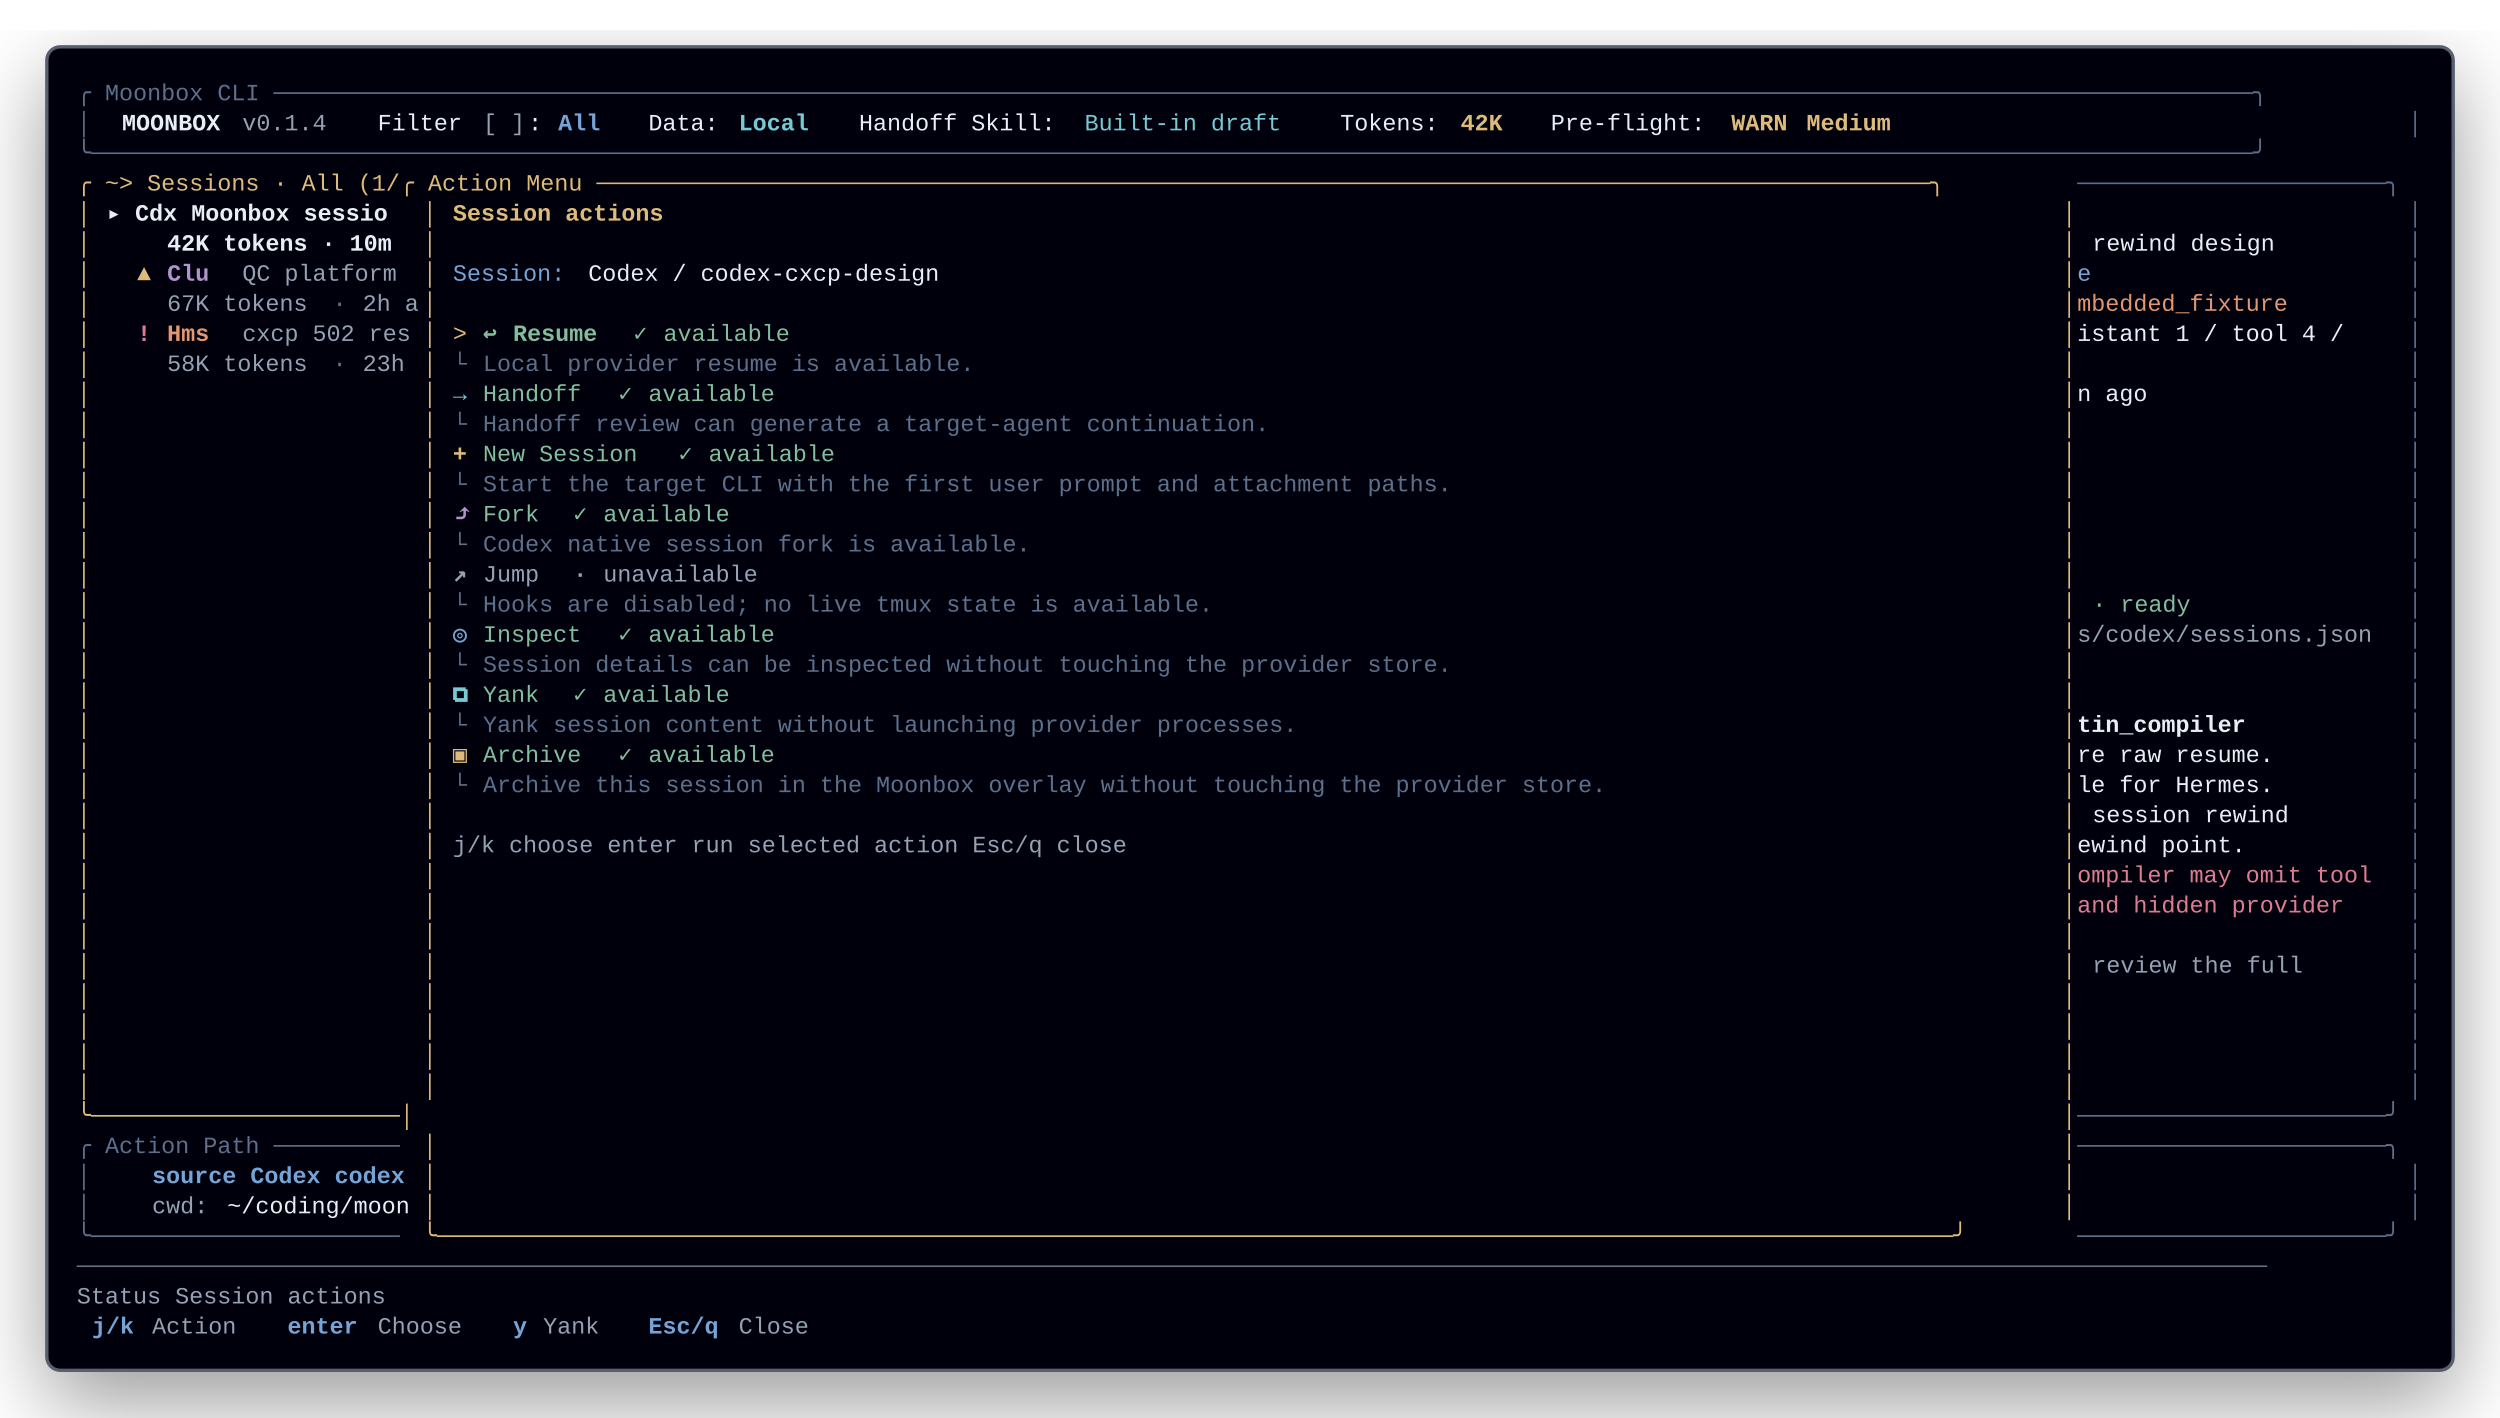
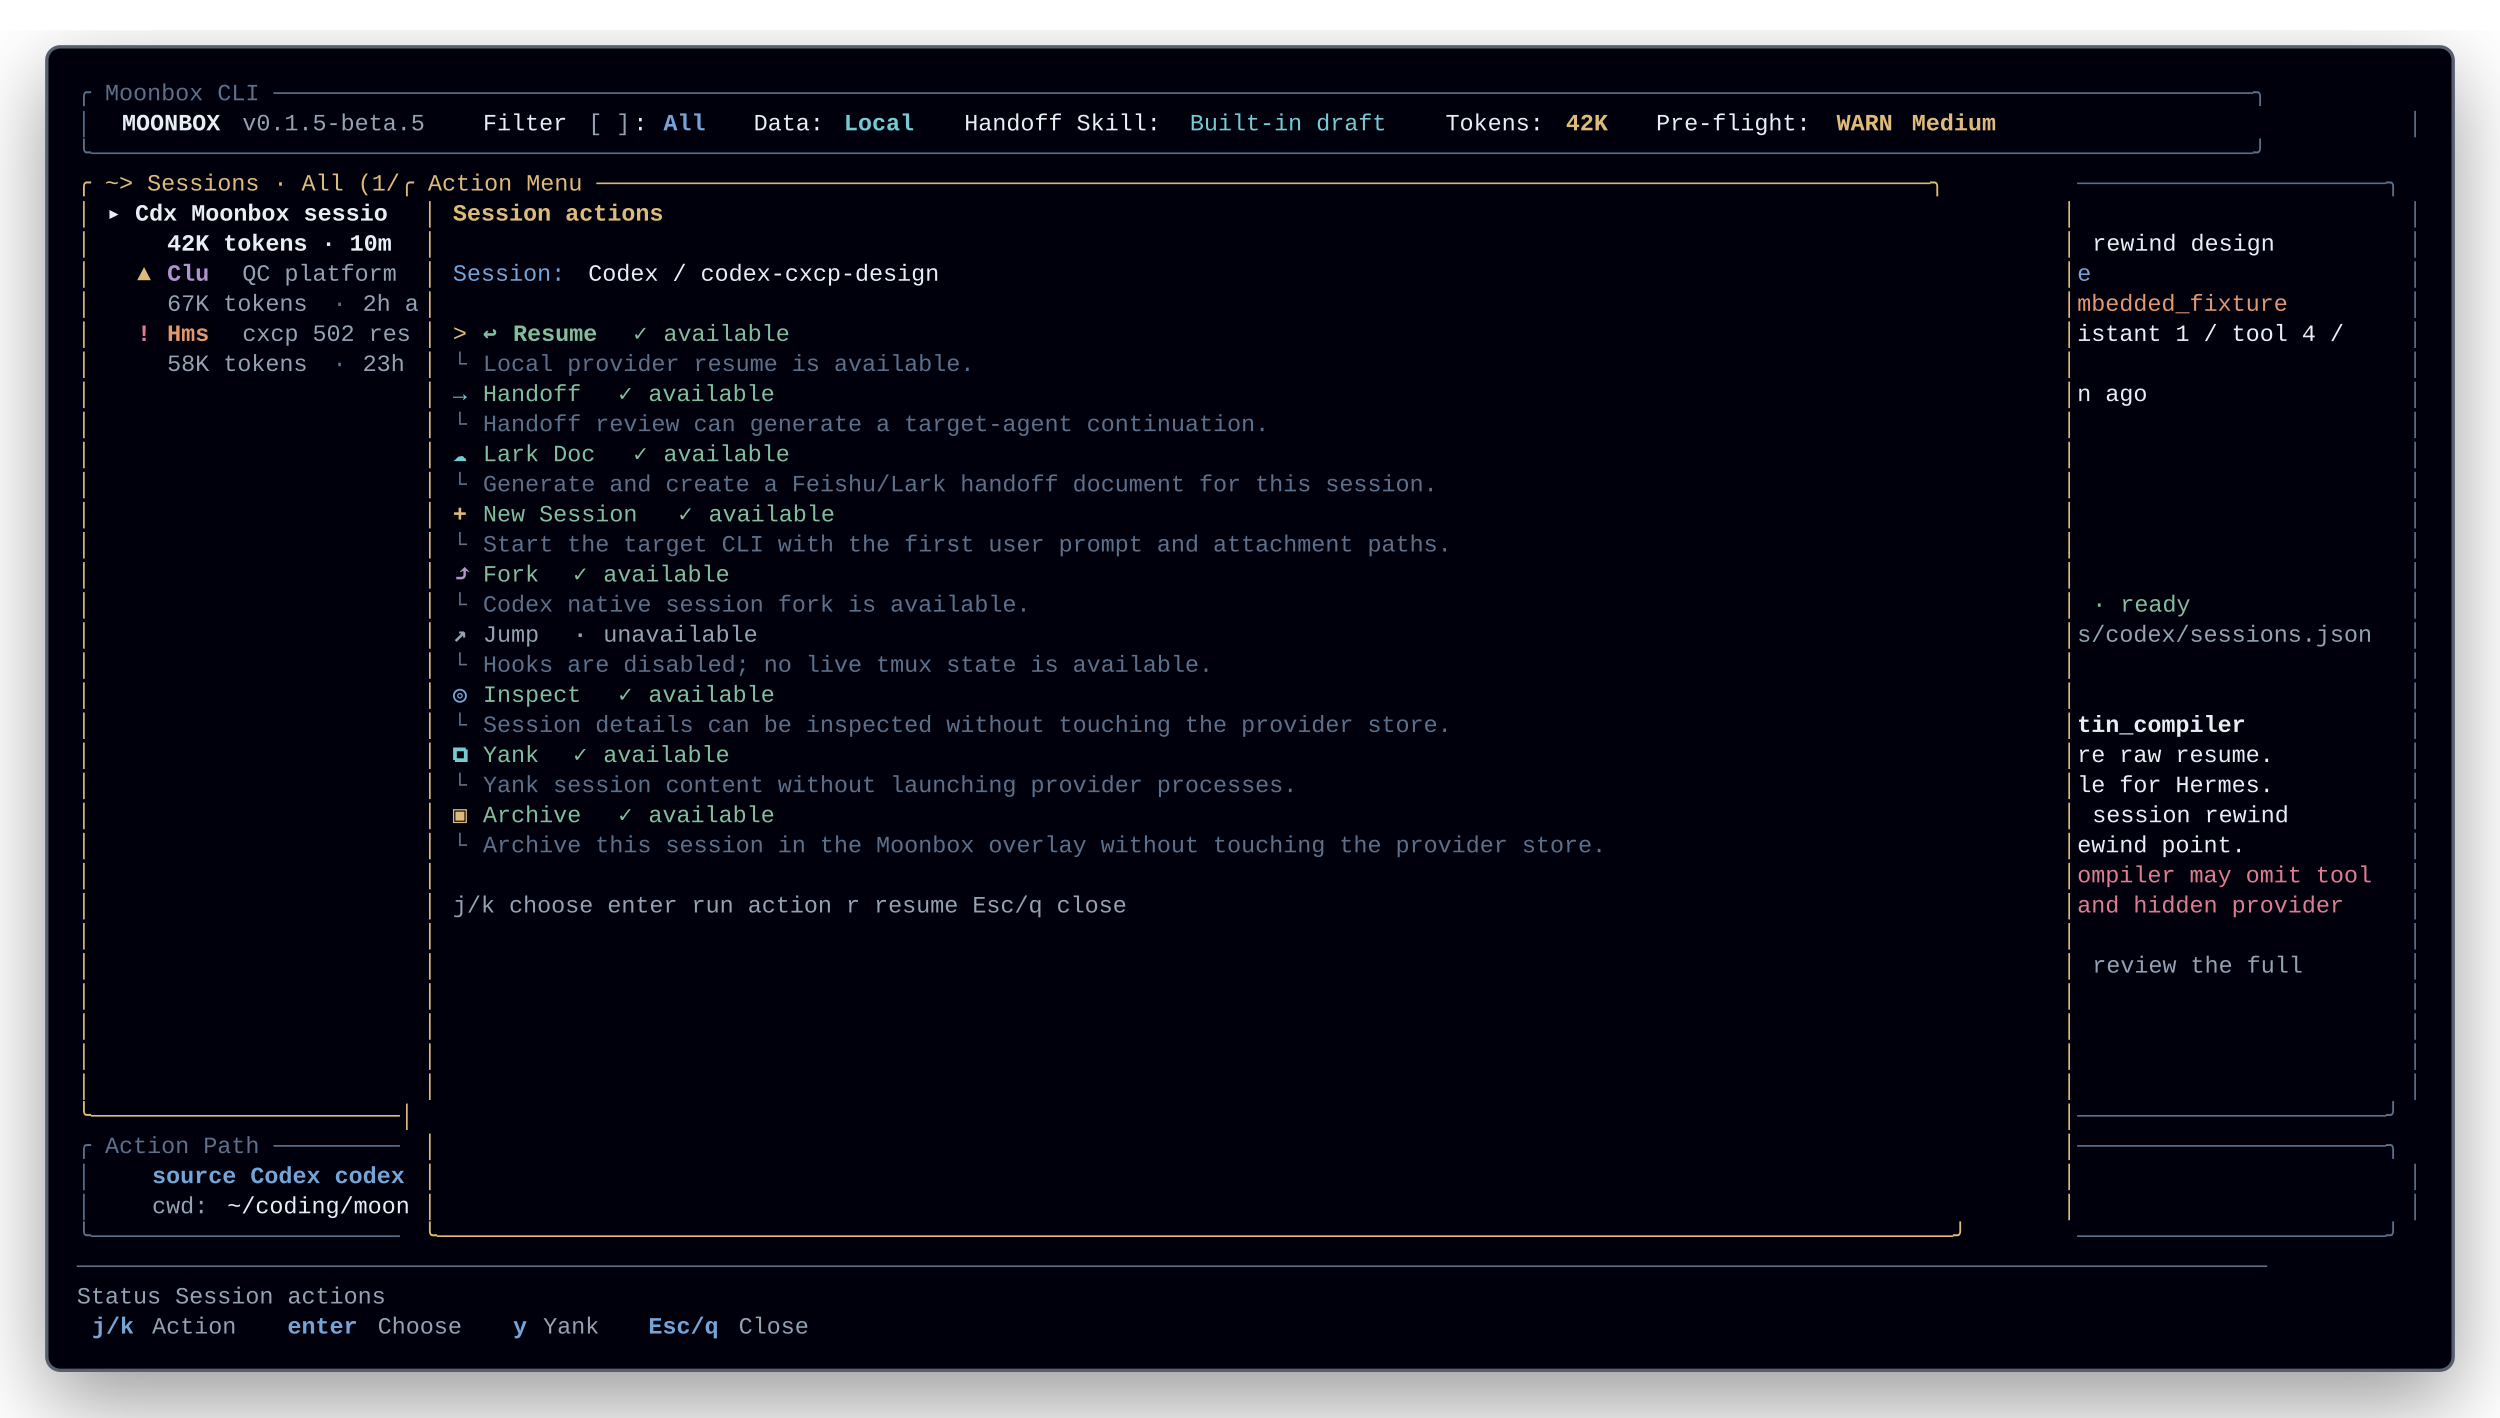
<svg xmlns="http://www.w3.org/2000/svg" width="1496" height="848" viewBox="0 0 1496 848" role="img" aria-labelledby="title desc">
  <defs>
    <filter id="shadow" x="-10%" y="-10%" width="120%" height="120%">
      <feDropShadow dx="0" dy="18" stdDeviation="26" flood-color="#000000" flood-opacity="0.40" />
    </filter>
    <style>
      .mono { font-family: ui-monospace, SFMono-Regular, Menlo, Monaco, Consolas, "Liberation Mono", monospace; white-space: pre; }
    </style>
  </defs>
  <rect x="28" y="28" width="1440" height="792" rx="8" fill="#050607" stroke="#58616f" stroke-width="2" filter="url(#shadow)" />
  <text x="46" y="60" class="mono" font-size="14" font-weight="500" fill="#5c708a">╭ Moonbox CLI ─────────────────────────────────────────────────────────────────────────────────────────────────────────────────────────────────────────────╮</text>
  <text x="46" y="78" class="mono" font-size="14" font-weight="500" fill="#5c708a">│</text>
  <text x="73" y="78" class="mono" font-size="14" font-weight="800" fill="#e8eff4">MOONBOX</text>
-   <text x="145" y="78" class="mono" font-size="14" font-weight="500" fill="#94a2b2">v0.1.4</text>
-   <text x="226" y="78" class="mono" font-size="14" font-weight="500" fill="#e8eff4">Filter</text>
-   <text x="289" y="78" class="mono" font-size="14" font-weight="500" fill="#94a2b2">[ ]</text>
-   <text x="316" y="78" class="mono" font-size="14" font-weight="500" fill="#e8eff4">:</text>
-   <text x="334" y="78" class="mono" font-size="14" font-weight="800" fill="#74a5d6">All</text>
-   <text x="388" y="78" class="mono" font-size="14" font-weight="500" fill="#e8eff4">Data:</text>
-   <text x="442" y="78" class="mono" font-size="14" font-weight="800" fill="#76cbd3">Local</text>
-   <text x="514" y="78" class="mono" font-size="14" font-weight="500" fill="#e8eff4">Handoff Skill:</text>
-   <text x="649" y="78" class="mono" font-size="14" font-weight="500" fill="#76cbd3">Built-in draft</text>
-   <text x="802" y="78" class="mono" font-size="14" font-weight="500" fill="#e8eff4">Tokens:</text>
-   <text x="874" y="78" class="mono" font-size="14" font-weight="800" fill="#debb7a">42K</text>
-   <text x="928" y="78" class="mono" font-size="14" font-weight="500" fill="#e8eff4">Pre-flight:</text>
-   <text x="1036" y="78" class="mono" font-size="14" font-weight="800" fill="#debb7a">WARN</text>
-   <text x="1081" y="78" class="mono" font-size="14" font-weight="800" fill="#debb7a">Medium</text>
+   <text x="145" y="78" class="mono" font-size="14" font-weight="500" fill="#94a2b2">v0.1.5-beta.5</text>
+   <text x="289" y="78" class="mono" font-size="14" font-weight="500" fill="#e8eff4">Filter</text>
+   <text x="352" y="78" class="mono" font-size="14" font-weight="500" fill="#94a2b2">[ ]</text>
+   <text x="379" y="78" class="mono" font-size="14" font-weight="500" fill="#e8eff4">:</text>
+   <text x="397" y="78" class="mono" font-size="14" font-weight="800" fill="#74a5d6">All</text>
+   <text x="451" y="78" class="mono" font-size="14" font-weight="500" fill="#e8eff4">Data:</text>
+   <text x="505" y="78" class="mono" font-size="14" font-weight="800" fill="#76cbd3">Local</text>
+   <text x="577" y="78" class="mono" font-size="14" font-weight="500" fill="#e8eff4">Handoff Skill:</text>
+   <text x="712" y="78" class="mono" font-size="14" font-weight="500" fill="#76cbd3">Built-in draft</text>
+   <text x="865" y="78" class="mono" font-size="14" font-weight="500" fill="#e8eff4">Tokens:</text>
+   <text x="937" y="78" class="mono" font-size="14" font-weight="800" fill="#debb7a">42K</text>
+   <text x="991" y="78" class="mono" font-size="14" font-weight="500" fill="#e8eff4">Pre-flight:</text>
+   <text x="1099" y="78" class="mono" font-size="14" font-weight="800" fill="#debb7a">WARN</text>
+   <text x="1144" y="78" class="mono" font-size="14" font-weight="800" fill="#debb7a">Medium</text>
  <text x="1441" y="78" class="mono" font-size="14" font-weight="500" fill="#5c708a">│</text>
  <text x="46" y="96" class="mono" font-size="14" font-weight="500" fill="#5c708a">╰──────────────────────────────────────────────────────────────────────────────────────────────────────────────────────────────────────────────────────────╯</text>
  <text x="46" y="114" class="mono" font-size="14" font-weight="500" fill="#debb7a">╭ ~&gt; Sessions · All (1/╭ Action Menu ───────────────────────────────────────────────────────────────────────────────────────────────╮</text>
  <text x="1243" y="114" class="mono" font-size="14" font-weight="500" fill="#5c708a">──────────────────────╮</text>
  <text x="46" y="132" class="mono" font-size="14" font-weight="500" fill="#debb7a">│</text>
  <text x="64" y="132" class="mono" font-size="14" font-weight="800" fill="#e8eff4">▸ Cdx  Moonbox sessio</text>
  <text x="253" y="132" class="mono" font-size="14" font-weight="500" fill="#debb7a">│</text>
  <text x="271" y="132" class="mono" font-size="14" font-weight="800" fill="#debb7a">Session actions</text>
  <text x="1234" y="132" class="mono" font-size="14" font-weight="500" fill="#debb7a">│</text>
  <text x="1441" y="132" class="mono" font-size="14" font-weight="500" fill="#5c708a">│</text>
  <text x="46" y="150" class="mono" font-size="14" font-weight="500" fill="#debb7a">│</text>
  <text x="100" y="150" class="mono" font-size="14" font-weight="800" fill="#e8eff4">42K tokens · 10m</text>
  <text x="253" y="150" class="mono" font-size="14" font-weight="500" fill="#debb7a">│</text>
  <text x="1234" y="150" class="mono" font-size="14" font-weight="500" fill="#debb7a">│</text>
  <text x="1252" y="150" class="mono" font-size="14" font-weight="500" fill="#e8eff4">rewind design</text>
  <text x="1441" y="150" class="mono" font-size="14" font-weight="500" fill="#5c708a">│</text>
  <text x="46" y="168" class="mono" font-size="14" font-weight="500" fill="#debb7a">│</text>
  <text x="82" y="168" class="mono" font-size="14" font-weight="500" fill="#debb7a">▲</text>
  <text x="100" y="168" class="mono" font-size="14" font-weight="800" fill="#b094cb">Clu</text>
  <text x="145" y="168" class="mono" font-size="14" font-weight="500" fill="#94a2b2">QC platform</text>
  <text x="253" y="168" class="mono" font-size="14" font-weight="500" fill="#debb7a">│</text>
  <text x="271" y="168" class="mono" font-size="14" font-weight="500" fill="#74a5d6">Session:</text>
  <text x="352" y="168" class="mono" font-size="14" font-weight="500" fill="#e8eff4">Codex / codex-cxcp-design</text>
  <text x="1234" y="168" class="mono" font-size="14" font-weight="500" fill="#debb7a">│</text>
  <text x="1243" y="168" class="mono" font-size="14" font-weight="500" fill="#74a5d6">e</text>
  <text x="1441" y="168" class="mono" font-size="14" font-weight="500" fill="#5c708a">│</text>
  <text x="46" y="186" class="mono" font-size="14" font-weight="500" fill="#debb7a">│</text>
  <text x="100" y="186" class="mono" font-size="14" font-weight="500" fill="#94a2b2">67K tokens</text>
  <text x="199" y="186" class="mono" font-size="14" font-weight="500" fill="#5c708a">·</text>
  <text x="217" y="186" class="mono" font-size="14" font-weight="500" fill="#94a2b2">2h a</text>
  <text x="253" y="186" class="mono" font-size="14" font-weight="500" fill="#debb7a">│</text>
  <text x="1234" y="186" class="mono" font-size="14" font-weight="500" fill="#debb7a">│</text>
  <text x="1243" y="186" class="mono" font-size="14" font-weight="500" fill="#e2976f">mbedded_fixture</text>
  <text x="1441" y="186" class="mono" font-size="14" font-weight="500" fill="#5c708a">│</text>
  <text x="46" y="204" class="mono" font-size="14" font-weight="500" fill="#debb7a">│</text>
  <text x="82" y="204" class="mono" font-size="14" font-weight="800" fill="#e07c92">!</text>
  <text x="100" y="204" class="mono" font-size="14" font-weight="800" fill="#e2976f">Hms</text>
  <text x="145" y="204" class="mono" font-size="14" font-weight="500" fill="#94a2b2">cxcp 502 res</text>
  <text x="253" y="204" class="mono" font-size="14" font-weight="500" fill="#debb7a">│</text>
  <text x="271" y="204" class="mono" font-size="14" font-weight="500" fill="#debb7a">&gt;</text>
  <text x="289" y="204" class="mono" font-size="14" font-weight="800" fill="#82be9d">↩</text>
  <text x="307" y="204" class="mono" font-size="14" font-weight="800" fill="#82be9d">Resume</text>
  <text x="379" y="204" class="mono" font-size="14" font-weight="800" fill="#82be9d">✓</text>
  <text x="397" y="204" class="mono" font-size="14" font-weight="500" fill="#82be9d">available</text>
  <text x="1234" y="204" class="mono" font-size="14" font-weight="500" fill="#debb7a">│</text>
  <text x="1243" y="204" class="mono" font-size="14" font-weight="500" fill="#e8eff4">istant 1 / tool 4 /</text>
  <text x="1441" y="204" class="mono" font-size="14" font-weight="500" fill="#5c708a">│</text>
  <text x="46" y="222" class="mono" font-size="14" font-weight="500" fill="#debb7a">│</text>
  <text x="100" y="222" class="mono" font-size="14" font-weight="500" fill="#94a2b2">58K tokens</text>
  <text x="199" y="222" class="mono" font-size="14" font-weight="500" fill="#5c708a">·</text>
  <text x="217" y="222" class="mono" font-size="14" font-weight="500" fill="#94a2b2">23h</text>
  <text x="253" y="222" class="mono" font-size="14" font-weight="500" fill="#debb7a">│</text>
  <text x="271" y="222" class="mono" font-size="14" font-weight="500" fill="#5c708a">└</text>
  <text x="289" y="222" class="mono" font-size="14" font-weight="500" fill="#5c708a">Local provider resume is available.</text>
  <text x="1234" y="222" class="mono" font-size="14" font-weight="500" fill="#debb7a">│</text>
  <text x="1441" y="222" class="mono" font-size="14" font-weight="500" fill="#5c708a">│</text>
  <text x="46" y="240" class="mono" font-size="14" font-weight="500" fill="#debb7a">│</text>
  <text x="253" y="240" class="mono" font-size="14" font-weight="500" fill="#debb7a">│</text>
  <text x="271" y="240" class="mono" font-size="14" font-weight="800" fill="#76cbd3">→</text>
  <text x="289" y="240" class="mono" font-size="14" font-weight="500" fill="#82be9d">Handoff</text>
  <text x="370" y="240" class="mono" font-size="14" font-weight="800" fill="#82be9d">✓</text>
  <text x="388" y="240" class="mono" font-size="14" font-weight="500" fill="#82be9d">available</text>
  <text x="1234" y="240" class="mono" font-size="14" font-weight="500" fill="#debb7a">│</text>
  <text x="1243" y="240" class="mono" font-size="14" font-weight="500" fill="#e8eff4">n ago</text>
  <text x="1441" y="240" class="mono" font-size="14" font-weight="500" fill="#5c708a">│</text>
  <text x="46" y="258" class="mono" font-size="14" font-weight="500" fill="#debb7a">│</text>
  <text x="253" y="258" class="mono" font-size="14" font-weight="500" fill="#debb7a">│</text>
  <text x="271" y="258" class="mono" font-size="14" font-weight="500" fill="#5c708a">└</text>
  <text x="289" y="258" class="mono" font-size="14" font-weight="500" fill="#5c708a">Handoff review can generate a target-agent continuation.</text>
  <text x="1234" y="258" class="mono" font-size="14" font-weight="500" fill="#debb7a">│</text>
  <text x="1441" y="258" class="mono" font-size="14" font-weight="500" fill="#5c708a">│</text>
  <text x="46" y="276" class="mono" font-size="14" font-weight="500" fill="#debb7a">│</text>
  <text x="253" y="276" class="mono" font-size="14" font-weight="500" fill="#debb7a">│</text>
-   <text x="271" y="276" class="mono" font-size="14" font-weight="800" fill="#debb7a">+</text>
-   <text x="289" y="276" class="mono" font-size="14" font-weight="500" fill="#82be9d">New Session</text>
-   <text x="406" y="276" class="mono" font-size="14" font-weight="800" fill="#82be9d">✓</text>
-   <text x="424" y="276" class="mono" font-size="14" font-weight="500" fill="#82be9d">available</text>
+   <text x="271" y="276" class="mono" font-size="14" font-weight="800" fill="#76cbd3">☁</text>
+   <text x="289" y="276" class="mono" font-size="14" font-weight="500" fill="#82be9d">Lark Doc</text>
+   <text x="379" y="276" class="mono" font-size="14" font-weight="800" fill="#82be9d">✓</text>
+   <text x="397" y="276" class="mono" font-size="14" font-weight="500" fill="#82be9d">available</text>
  <text x="1234" y="276" class="mono" font-size="14" font-weight="500" fill="#debb7a">│</text>
  <text x="1441" y="276" class="mono" font-size="14" font-weight="500" fill="#5c708a">│</text>
  <text x="46" y="294" class="mono" font-size="14" font-weight="500" fill="#debb7a">│</text>
  <text x="253" y="294" class="mono" font-size="14" font-weight="500" fill="#debb7a">│</text>
  <text x="271" y="294" class="mono" font-size="14" font-weight="500" fill="#5c708a">└</text>
-   <text x="289" y="294" class="mono" font-size="14" font-weight="500" fill="#5c708a">Start the target CLI with the first user prompt and attachment paths.</text>
+   <text x="289" y="294" class="mono" font-size="14" font-weight="500" fill="#5c708a">Generate and create a Feishu/Lark handoff document for this session.</text>
  <text x="1234" y="294" class="mono" font-size="14" font-weight="500" fill="#debb7a">│</text>
  <text x="1441" y="294" class="mono" font-size="14" font-weight="500" fill="#5c708a">│</text>
  <text x="46" y="312" class="mono" font-size="14" font-weight="500" fill="#debb7a">│</text>
  <text x="253" y="312" class="mono" font-size="14" font-weight="500" fill="#debb7a">│</text>
-   <text x="271" y="312" class="mono" font-size="14" font-weight="800" fill="#b094cb">⤴</text>
-   <text x="289" y="312" class="mono" font-size="14" font-weight="500" fill="#82be9d">Fork</text>
-   <text x="343" y="312" class="mono" font-size="14" font-weight="800" fill="#82be9d">✓</text>
-   <text x="361" y="312" class="mono" font-size="14" font-weight="500" fill="#82be9d">available</text>
+   <text x="271" y="312" class="mono" font-size="14" font-weight="800" fill="#debb7a">+</text>
+   <text x="289" y="312" class="mono" font-size="14" font-weight="500" fill="#82be9d">New Session</text>
+   <text x="406" y="312" class="mono" font-size="14" font-weight="800" fill="#82be9d">✓</text>
+   <text x="424" y="312" class="mono" font-size="14" font-weight="500" fill="#82be9d">available</text>
  <text x="1234" y="312" class="mono" font-size="14" font-weight="500" fill="#debb7a">│</text>
  <text x="1441" y="312" class="mono" font-size="14" font-weight="500" fill="#5c708a">│</text>
  <text x="46" y="330" class="mono" font-size="14" font-weight="500" fill="#debb7a">│</text>
  <text x="253" y="330" class="mono" font-size="14" font-weight="500" fill="#debb7a">│</text>
  <text x="271" y="330" class="mono" font-size="14" font-weight="500" fill="#5c708a">└</text>
-   <text x="289" y="330" class="mono" font-size="14" font-weight="500" fill="#5c708a">Codex native session fork is available.</text>
+   <text x="289" y="330" class="mono" font-size="14" font-weight="500" fill="#5c708a">Start the target CLI with the first user prompt and attachment paths.</text>
  <text x="1234" y="330" class="mono" font-size="14" font-weight="500" fill="#debb7a">│</text>
  <text x="1441" y="330" class="mono" font-size="14" font-weight="500" fill="#5c708a">│</text>
  <text x="46" y="348" class="mono" font-size="14" font-weight="500" fill="#debb7a">│</text>
  <text x="253" y="348" class="mono" font-size="14" font-weight="500" fill="#debb7a">│</text>
-   <text x="271" y="348" class="mono" font-size="14" font-weight="800" fill="#94a2b2">↗</text>
-   <text x="289" y="348" class="mono" font-size="14" font-weight="500" fill="#94a2b2">Jump</text>
-   <text x="343" y="348" class="mono" font-size="14" font-weight="800" fill="#94a2b2">·</text>
-   <text x="361" y="348" class="mono" font-size="14" font-weight="500" fill="#94a2b2">unavailable</text>
+   <text x="271" y="348" class="mono" font-size="14" font-weight="800" fill="#b094cb">⤴</text>
+   <text x="289" y="348" class="mono" font-size="14" font-weight="500" fill="#82be9d">Fork</text>
+   <text x="343" y="348" class="mono" font-size="14" font-weight="800" fill="#82be9d">✓</text>
+   <text x="361" y="348" class="mono" font-size="14" font-weight="500" fill="#82be9d">available</text>
  <text x="1234" y="348" class="mono" font-size="14" font-weight="500" fill="#debb7a">│</text>
  <text x="1441" y="348" class="mono" font-size="14" font-weight="500" fill="#5c708a">│</text>
  <text x="46" y="366" class="mono" font-size="14" font-weight="500" fill="#debb7a">│</text>
  <text x="253" y="366" class="mono" font-size="14" font-weight="500" fill="#debb7a">│</text>
  <text x="271" y="366" class="mono" font-size="14" font-weight="500" fill="#5c708a">└</text>
-   <text x="289" y="366" class="mono" font-size="14" font-weight="500" fill="#5c708a">Hooks are disabled; no live tmux state is available.</text>
+   <text x="289" y="366" class="mono" font-size="14" font-weight="500" fill="#5c708a">Codex native session fork is available.</text>
  <text x="1234" y="366" class="mono" font-size="14" font-weight="500" fill="#debb7a">│</text>
  <text x="1252" y="366" class="mono" font-size="14" font-weight="500" fill="#82be9d">· ready</text>
  <text x="1441" y="366" class="mono" font-size="14" font-weight="500" fill="#5c708a">│</text>
  <text x="46" y="384" class="mono" font-size="14" font-weight="500" fill="#debb7a">│</text>
  <text x="253" y="384" class="mono" font-size="14" font-weight="500" fill="#debb7a">│</text>
-   <text x="271" y="384" class="mono" font-size="14" font-weight="800" fill="#74a5d6">◎</text>
-   <text x="289" y="384" class="mono" font-size="14" font-weight="500" fill="#82be9d">Inspect</text>
-   <text x="370" y="384" class="mono" font-size="14" font-weight="800" fill="#82be9d">✓</text>
-   <text x="388" y="384" class="mono" font-size="14" font-weight="500" fill="#82be9d">available</text>
+   <text x="271" y="384" class="mono" font-size="14" font-weight="800" fill="#94a2b2">↗</text>
+   <text x="289" y="384" class="mono" font-size="14" font-weight="500" fill="#94a2b2">Jump</text>
+   <text x="343" y="384" class="mono" font-size="14" font-weight="800" fill="#94a2b2">·</text>
+   <text x="361" y="384" class="mono" font-size="14" font-weight="500" fill="#94a2b2">unavailable</text>
  <text x="1234" y="384" class="mono" font-size="14" font-weight="500" fill="#debb7a">│</text>
  <text x="1243" y="384" class="mono" font-size="14" font-weight="500" fill="#94a2b2">s/codex/sessions.json</text>
  <text x="1441" y="384" class="mono" font-size="14" font-weight="500" fill="#5c708a">│</text>
  <text x="46" y="402" class="mono" font-size="14" font-weight="500" fill="#debb7a">│</text>
  <text x="253" y="402" class="mono" font-size="14" font-weight="500" fill="#debb7a">│</text>
  <text x="271" y="402" class="mono" font-size="14" font-weight="500" fill="#5c708a">└</text>
-   <text x="289" y="402" class="mono" font-size="14" font-weight="500" fill="#5c708a">Session details can be inspected without touching the provider store.</text>
+   <text x="289" y="402" class="mono" font-size="14" font-weight="500" fill="#5c708a">Hooks are disabled; no live tmux state is available.</text>
  <text x="1234" y="402" class="mono" font-size="14" font-weight="500" fill="#debb7a">│</text>
  <text x="1441" y="402" class="mono" font-size="14" font-weight="500" fill="#5c708a">│</text>
  <text x="46" y="420" class="mono" font-size="14" font-weight="500" fill="#debb7a">│</text>
  <text x="253" y="420" class="mono" font-size="14" font-weight="500" fill="#debb7a">│</text>
-   <text x="271" y="420" class="mono" font-size="14" font-weight="800" fill="#76cbd3">⧉</text>
-   <text x="289" y="420" class="mono" font-size="14" font-weight="500" fill="#82be9d">Yank</text>
-   <text x="343" y="420" class="mono" font-size="14" font-weight="800" fill="#82be9d">✓</text>
-   <text x="361" y="420" class="mono" font-size="14" font-weight="500" fill="#82be9d">available</text>
+   <text x="271" y="420" class="mono" font-size="14" font-weight="800" fill="#74a5d6">◎</text>
+   <text x="289" y="420" class="mono" font-size="14" font-weight="500" fill="#82be9d">Inspect</text>
+   <text x="370" y="420" class="mono" font-size="14" font-weight="800" fill="#82be9d">✓</text>
+   <text x="388" y="420" class="mono" font-size="14" font-weight="500" fill="#82be9d">available</text>
  <text x="1234" y="420" class="mono" font-size="14" font-weight="500" fill="#debb7a">│</text>
  <text x="1441" y="420" class="mono" font-size="14" font-weight="500" fill="#5c708a">│</text>
  <text x="46" y="438" class="mono" font-size="14" font-weight="500" fill="#debb7a">│</text>
  <text x="253" y="438" class="mono" font-size="14" font-weight="500" fill="#debb7a">│</text>
  <text x="271" y="438" class="mono" font-size="14" font-weight="500" fill="#5c708a">└</text>
-   <text x="289" y="438" class="mono" font-size="14" font-weight="500" fill="#5c708a">Yank session content without launching provider processes.</text>
+   <text x="289" y="438" class="mono" font-size="14" font-weight="500" fill="#5c708a">Session details can be inspected without touching the provider store.</text>
  <text x="1234" y="438" class="mono" font-size="14" font-weight="500" fill="#debb7a">│</text>
  <text x="1243" y="438" class="mono" font-size="14" font-weight="800" fill="#e8eff4">tin_compiler</text>
  <text x="1441" y="438" class="mono" font-size="14" font-weight="500" fill="#5c708a">│</text>
  <text x="46" y="456" class="mono" font-size="14" font-weight="500" fill="#debb7a">│</text>
  <text x="253" y="456" class="mono" font-size="14" font-weight="500" fill="#debb7a">│</text>
-   <text x="271" y="456" class="mono" font-size="14" font-weight="800" fill="#debb7a">▣</text>
-   <text x="289" y="456" class="mono" font-size="14" font-weight="500" fill="#82be9d">Archive</text>
-   <text x="370" y="456" class="mono" font-size="14" font-weight="800" fill="#82be9d">✓</text>
-   <text x="388" y="456" class="mono" font-size="14" font-weight="500" fill="#82be9d">available</text>
+   <text x="271" y="456" class="mono" font-size="14" font-weight="800" fill="#76cbd3">⧉</text>
+   <text x="289" y="456" class="mono" font-size="14" font-weight="500" fill="#82be9d">Yank</text>
+   <text x="343" y="456" class="mono" font-size="14" font-weight="800" fill="#82be9d">✓</text>
+   <text x="361" y="456" class="mono" font-size="14" font-weight="500" fill="#82be9d">available</text>
  <text x="1234" y="456" class="mono" font-size="14" font-weight="500" fill="#debb7a">│</text>
  <text x="1243" y="456" class="mono" font-size="14" font-weight="500" fill="#e8eff4">re raw resume.</text>
  <text x="1441" y="456" class="mono" font-size="14" font-weight="500" fill="#5c708a">│</text>
  <text x="46" y="474" class="mono" font-size="14" font-weight="500" fill="#debb7a">│</text>
  <text x="253" y="474" class="mono" font-size="14" font-weight="500" fill="#debb7a">│</text>
  <text x="271" y="474" class="mono" font-size="14" font-weight="500" fill="#5c708a">└</text>
-   <text x="289" y="474" class="mono" font-size="14" font-weight="500" fill="#5c708a">Archive this session in the Moonbox overlay without touching the provider store.</text>
+   <text x="289" y="474" class="mono" font-size="14" font-weight="500" fill="#5c708a">Yank session content without launching provider processes.</text>
  <text x="1234" y="474" class="mono" font-size="14" font-weight="500" fill="#debb7a">│</text>
  <text x="1243" y="474" class="mono" font-size="14" font-weight="500" fill="#e8eff4">le for Hermes.</text>
  <text x="1441" y="474" class="mono" font-size="14" font-weight="500" fill="#5c708a">│</text>
  <text x="46" y="492" class="mono" font-size="14" font-weight="500" fill="#debb7a">│</text>
  <text x="253" y="492" class="mono" font-size="14" font-weight="500" fill="#debb7a">│</text>
+   <text x="271" y="492" class="mono" font-size="14" font-weight="800" fill="#debb7a">▣</text>
+   <text x="289" y="492" class="mono" font-size="14" font-weight="500" fill="#82be9d">Archive</text>
+   <text x="370" y="492" class="mono" font-size="14" font-weight="800" fill="#82be9d">✓</text>
+   <text x="388" y="492" class="mono" font-size="14" font-weight="500" fill="#82be9d">available</text>
  <text x="1234" y="492" class="mono" font-size="14" font-weight="500" fill="#debb7a">│</text>
  <text x="1252" y="492" class="mono" font-size="14" font-weight="500" fill="#e8eff4">session rewind</text>
  <text x="1441" y="492" class="mono" font-size="14" font-weight="500" fill="#5c708a">│</text>
  <text x="46" y="510" class="mono" font-size="14" font-weight="500" fill="#debb7a">│</text>
  <text x="253" y="510" class="mono" font-size="14" font-weight="500" fill="#debb7a">│</text>
-   <text x="271" y="510" class="mono" font-size="14" font-weight="500" fill="#94a2b2">j/k choose   enter run selected action   Esc/q close</text>
+   <text x="271" y="510" class="mono" font-size="14" font-weight="500" fill="#5c708a">└</text>
+   <text x="289" y="510" class="mono" font-size="14" font-weight="500" fill="#5c708a">Archive this session in the Moonbox overlay without touching the provider store.</text>
  <text x="1234" y="510" class="mono" font-size="14" font-weight="500" fill="#debb7a">│</text>
  <text x="1243" y="510" class="mono" font-size="14" font-weight="500" fill="#e8eff4">ewind point.</text>
  <text x="1441" y="510" class="mono" font-size="14" font-weight="500" fill="#5c708a">│</text>
  <text x="46" y="528" class="mono" font-size="14" font-weight="500" fill="#debb7a">│</text>
  <text x="253" y="528" class="mono" font-size="14" font-weight="500" fill="#debb7a">│</text>
  <text x="1234" y="528" class="mono" font-size="14" font-weight="500" fill="#debb7a">│</text>
  <text x="1243" y="528" class="mono" font-size="14" font-weight="500" fill="#e07c92">ompiler may omit tool</text>
  <text x="1441" y="528" class="mono" font-size="14" font-weight="500" fill="#5c708a">│</text>
  <text x="46" y="546" class="mono" font-size="14" font-weight="500" fill="#debb7a">│</text>
  <text x="253" y="546" class="mono" font-size="14" font-weight="500" fill="#debb7a">│</text>
+   <text x="271" y="546" class="mono" font-size="14" font-weight="500" fill="#94a2b2">j/k choose   enter run action   r resume   Esc/q close</text>
  <text x="1234" y="546" class="mono" font-size="14" font-weight="500" fill="#debb7a">│</text>
  <text x="1243" y="546" class="mono" font-size="14" font-weight="500" fill="#e07c92">and hidden provider</text>
  <text x="1441" y="546" class="mono" font-size="14" font-weight="500" fill="#5c708a">│</text>
  <text x="46" y="564" class="mono" font-size="14" font-weight="500" fill="#debb7a">│</text>
  <text x="253" y="564" class="mono" font-size="14" font-weight="500" fill="#debb7a">│</text>
  <text x="1234" y="564" class="mono" font-size="14" font-weight="500" fill="#debb7a">│</text>
  <text x="1441" y="564" class="mono" font-size="14" font-weight="500" fill="#5c708a">│</text>
  <text x="46" y="582" class="mono" font-size="14" font-weight="500" fill="#debb7a">│</text>
  <text x="253" y="582" class="mono" font-size="14" font-weight="500" fill="#debb7a">│</text>
  <text x="1234" y="582" class="mono" font-size="14" font-weight="500" fill="#debb7a">│</text>
  <text x="1252" y="582" class="mono" font-size="14" font-weight="500" fill="#94a2b2">review the full</text>
  <text x="1441" y="582" class="mono" font-size="14" font-weight="500" fill="#5c708a">│</text>
  <text x="46" y="600" class="mono" font-size="14" font-weight="500" fill="#debb7a">│</text>
  <text x="253" y="600" class="mono" font-size="14" font-weight="500" fill="#debb7a">│</text>
  <text x="1234" y="600" class="mono" font-size="14" font-weight="500" fill="#debb7a">│</text>
  <text x="1441" y="600" class="mono" font-size="14" font-weight="500" fill="#5c708a">│</text>
  <text x="46" y="618" class="mono" font-size="14" font-weight="500" fill="#debb7a">│</text>
  <text x="253" y="618" class="mono" font-size="14" font-weight="500" fill="#debb7a">│</text>
  <text x="1234" y="618" class="mono" font-size="14" font-weight="500" fill="#debb7a">│</text>
  <text x="1441" y="618" class="mono" font-size="14" font-weight="500" fill="#5c708a">│</text>
  <text x="46" y="636" class="mono" font-size="14" font-weight="500" fill="#debb7a">│</text>
  <text x="253" y="636" class="mono" font-size="14" font-weight="500" fill="#debb7a">│</text>
  <text x="1234" y="636" class="mono" font-size="14" font-weight="500" fill="#debb7a">│</text>
  <text x="1441" y="636" class="mono" font-size="14" font-weight="500" fill="#5c708a">│</text>
  <text x="46" y="654" class="mono" font-size="14" font-weight="500" fill="#debb7a">│</text>
  <text x="253" y="654" class="mono" font-size="14" font-weight="500" fill="#debb7a">│</text>
  <text x="1234" y="654" class="mono" font-size="14" font-weight="500" fill="#debb7a">│</text>
  <text x="1441" y="654" class="mono" font-size="14" font-weight="500" fill="#5c708a">│</text>
  <text x="46" y="672" class="mono" font-size="14" font-weight="500" fill="#debb7a">╰──────────────────────│</text>
  <text x="1234" y="672" class="mono" font-size="14" font-weight="500" fill="#debb7a">│</text>
  <text x="1243" y="672" class="mono" font-size="14" font-weight="500" fill="#5c708a">──────────────────────╯</text>
  <text x="46" y="690" class="mono" font-size="14" font-weight="500" fill="#5c708a">╭ Action Path ─────────</text>
  <text x="253" y="690" class="mono" font-size="14" font-weight="500" fill="#debb7a">│</text>
  <text x="1234" y="690" class="mono" font-size="14" font-weight="500" fill="#debb7a">│</text>
  <text x="1243" y="690" class="mono" font-size="14" font-weight="500" fill="#5c708a">──────────────────────╮</text>
  <text x="46" y="708" class="mono" font-size="14" font-weight="500" fill="#5c708a">│</text>
  <text x="91" y="708" class="mono" font-size="14" font-weight="800" fill="#74a5d6">source Codex codex</text>
  <text x="253" y="708" class="mono" font-size="14" font-weight="500" fill="#debb7a">│</text>
  <text x="1234" y="708" class="mono" font-size="14" font-weight="500" fill="#debb7a">│</text>
  <text x="1441" y="708" class="mono" font-size="14" font-weight="500" fill="#5c708a">│</text>
  <text x="46" y="726" class="mono" font-size="14" font-weight="500" fill="#5c708a">│</text>
  <text x="91" y="726" class="mono" font-size="14" font-weight="500" fill="#94a2b2">cwd:</text>
  <text x="136" y="726" class="mono" font-size="14" font-weight="500" fill="#e8eff4">~/coding/moon</text>
  <text x="253" y="726" class="mono" font-size="14" font-weight="500" fill="#debb7a">│</text>
  <text x="1234" y="726" class="mono" font-size="14" font-weight="500" fill="#debb7a">│</text>
  <text x="1441" y="726" class="mono" font-size="14" font-weight="500" fill="#5c708a">│</text>
  <text x="46" y="744" class="mono" font-size="14" font-weight="500" fill="#5c708a">╰──────────────────────</text>
  <text x="253" y="744" class="mono" font-size="14" font-weight="500" fill="#debb7a">╰────────────────────────────────────────────────────────────────────────────────────────────────────────────╯</text>
  <text x="1243" y="744" class="mono" font-size="14" font-weight="500" fill="#5c708a">──────────────────────╯</text>
  <text x="46" y="762" class="mono" font-size="14" font-weight="500" fill="#5c708a">────────────────────────────────────────────────────────────────────────────────────────────────────────────────────────────────────────────────────────────</text>
  <text x="46" y="780" class="mono" font-size="14" font-weight="500" fill="#94a2b2">Status Session actions</text>
  <text x="55" y="798" class="mono" font-size="14" font-weight="800" fill="#74a5d6">j/k</text>
  <text x="91" y="798" class="mono" font-size="14" font-weight="500" fill="#94a2b2">Action</text>
  <text x="172" y="798" class="mono" font-size="14" font-weight="800" fill="#74a5d6">enter</text>
  <text x="226" y="798" class="mono" font-size="14" font-weight="500" fill="#94a2b2">Choose</text>
  <text x="307" y="798" class="mono" font-size="14" font-weight="800" fill="#74a5d6">y</text>
  <text x="325" y="798" class="mono" font-size="14" font-weight="500" fill="#94a2b2">Yank</text>
  <text x="388" y="798" class="mono" font-size="14" font-weight="800" fill="#74a5d6">Esc/q</text>
  <text x="442" y="798" class="mono" font-size="14" font-weight="500" fill="#94a2b2">Close</text>
</svg>
